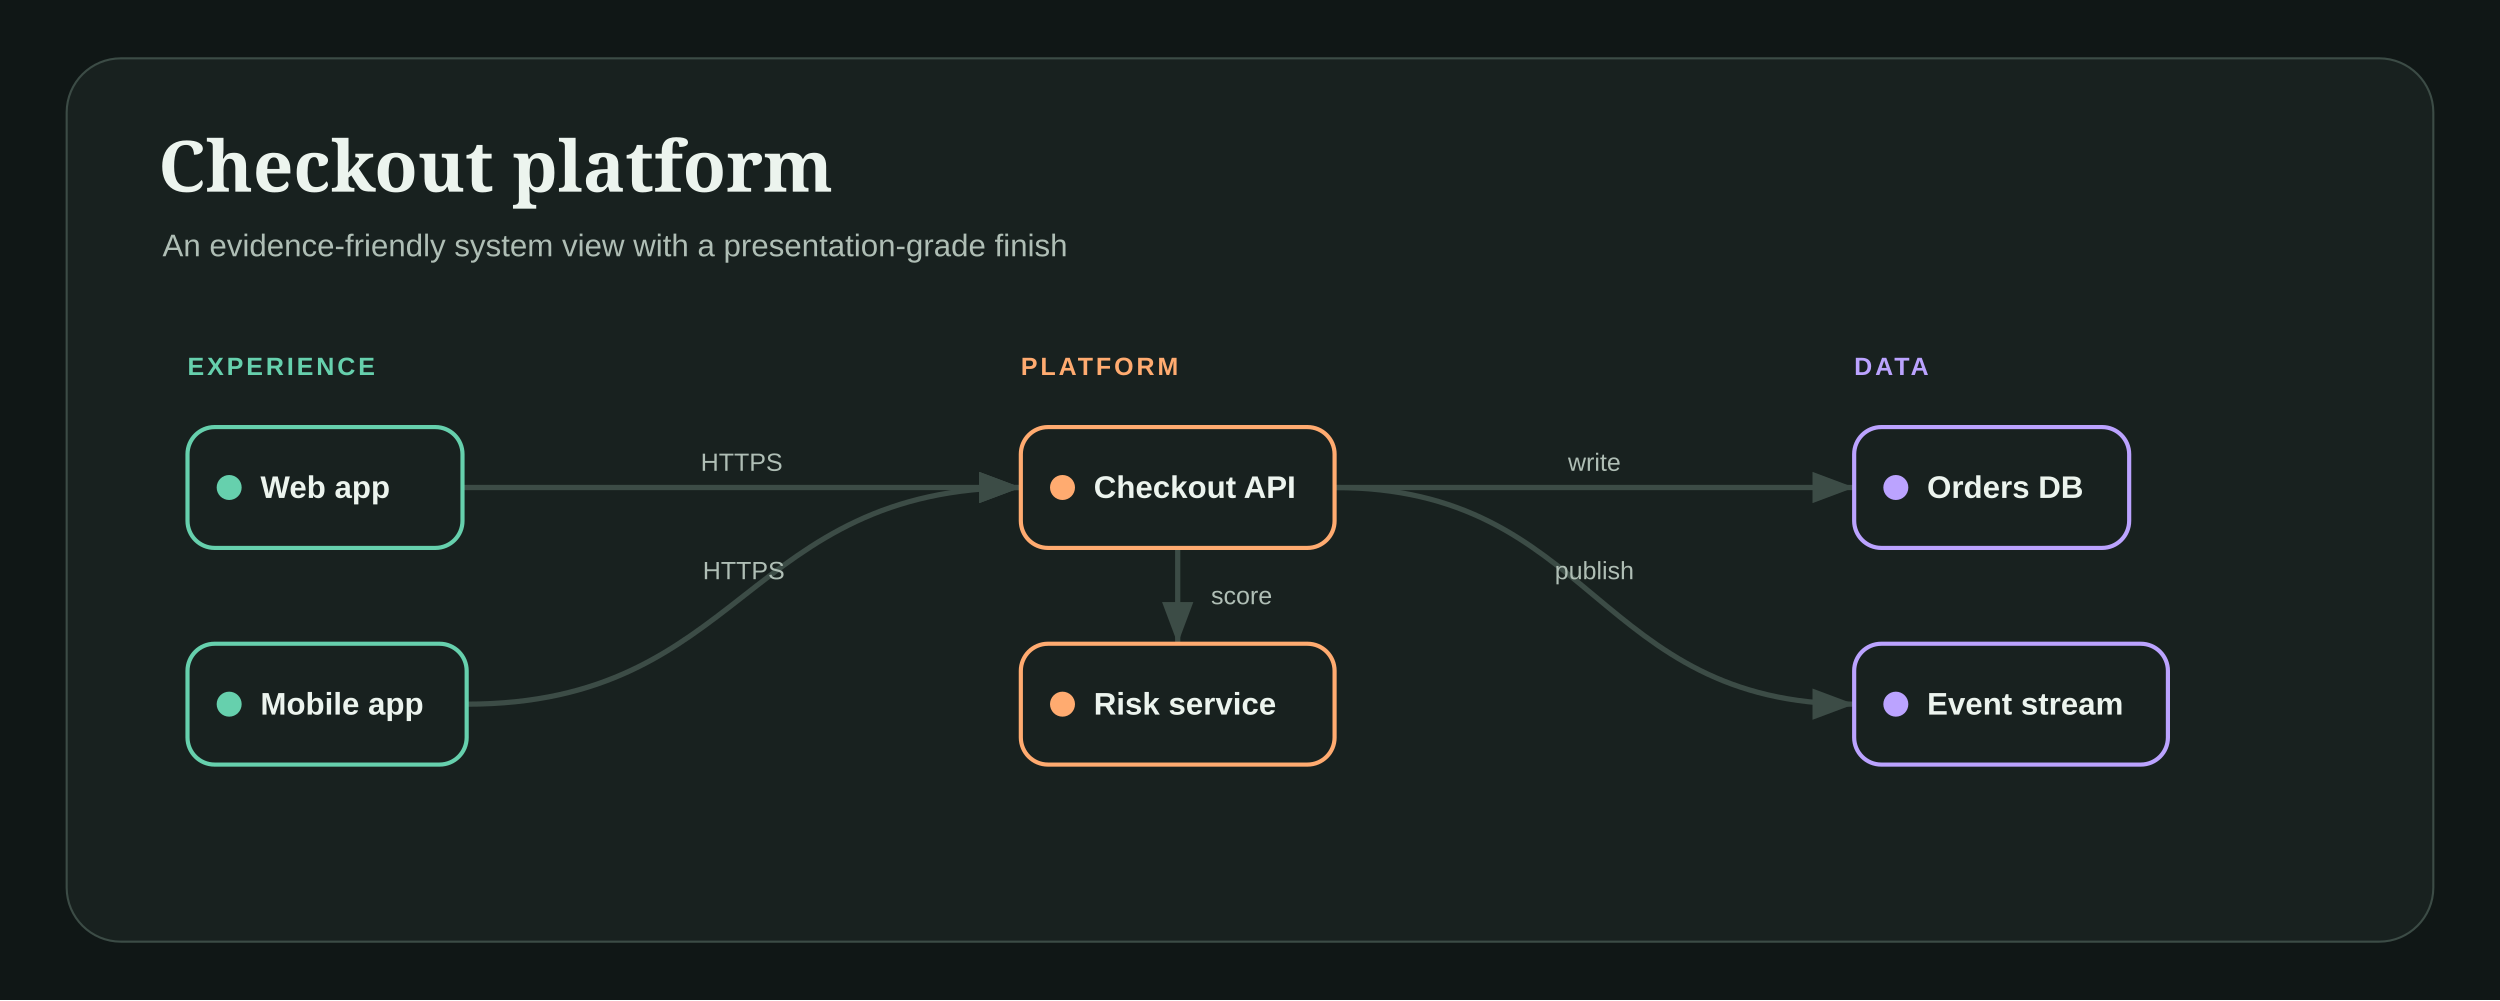
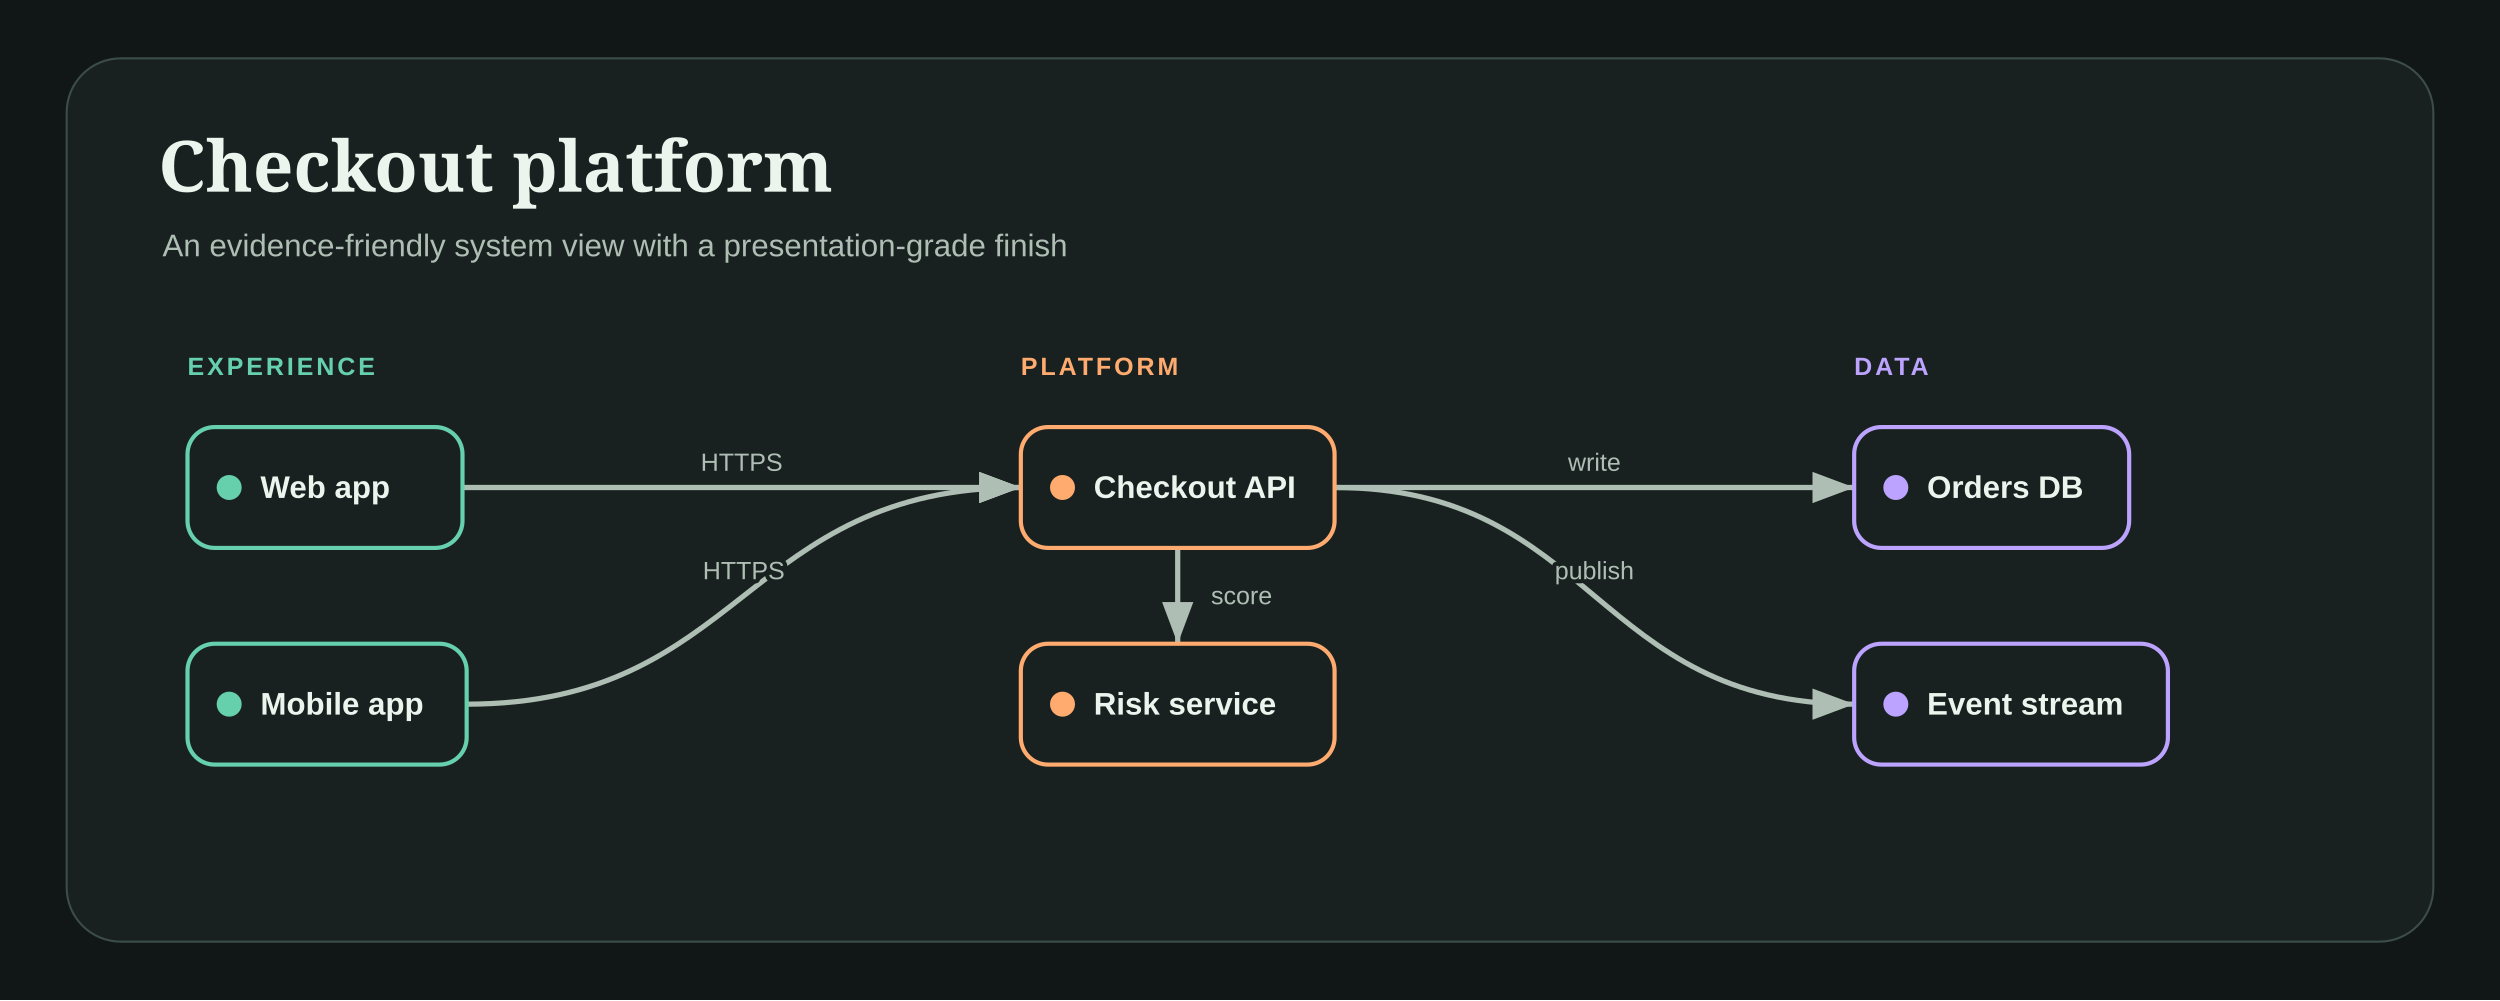
- <svg xmlns="http://www.w3.org/2000/svg" viewBox="0 0 1200 480" role="img" aria-labelledby="title desc">
+ <svg xmlns="http://www.w3.org/2000/svg" width="1200" height="480" viewBox="0 0 1200 480" lang="en" role="img" aria-labelledby="df-ff5sko-title df-ff5sko-desc">
  <rect width="1200" height="480" fill="#101716" />
  <rect x="32" y="28" width="1136" height="424" rx="26" fill="#18211f" stroke="#3c4c46" />
  <text x="76" y="92" font-family="Georgia, serif" font-size="34" fill="#ecf4ee" font-weight="700">Checkout platform</text>
-   <text x="78" y="123" font-family="Arial, sans-serif" font-size="15" fill="#afbeb5">An evidence-friendly system view with a presentation-grade finish</text>
+   <text x="78" y="123" font-family="Arial, Helvetica, sans-serif" font-size="15" fill="#afbeb5">An evidence-friendly system view with a presentation-grade finish</text>
  <defs>
-     <marker id="arrow" markerWidth="9" markerHeight="9" refX="8" refY="3" orient="auto">
-       <path d="M0,0 L0,6 L8,3 z" fill="#3c4c46" />
+     <marker id="df-ff5sko-arrow" markerWidth="9" markerHeight="9" refX="8" refY="3" orient="auto">
+       <path d="M0,0 L0,6 L8,3 z" fill="#afbeb5" />
    </marker>
  </defs>
-   <text x="90" y="180" font-family="Arial" font-size="12" font-weight="700" letter-spacing="1.4" fill="#66d0ad">EXPERIENCE</text>
-   <text x="490" y="180" font-family="Arial" font-size="12" font-weight="700" letter-spacing="1.4" fill="#ffab70">PLATFORM</text>
-   <text x="890" y="180" font-family="Arial" font-size="12" font-weight="700" letter-spacing="1.4" fill="#bba3ff">DATA</text>
-   <path d="M222 234 C356 234, 356 234, 490 234" fill="none" stroke="#3c4c46" stroke-width="2.5" marker-end="url(#arrow)" />
-   <text x="356" y="226" text-anchor="middle" font-family="Arial" font-size="12" fill="#afbeb5">HTTPS</text>
-   <path d="M224 338 C357 338, 357 234, 490 234" fill="none" stroke="#3c4c46" stroke-width="2.5" marker-end="url(#arrow)" />
-   <text x="357" y="278" text-anchor="middle" font-family="Arial" font-size="12" fill="#afbeb5">HTTPS</text>
-   <path d="M565.3 263 L565.3 309" fill="none" stroke="#3c4c46" stroke-width="2.5" marker-end="url(#arrow)" />
-   <text x="581.3" y="290" font-family="Arial" font-size="12" fill="#afbeb5">score</text>
-   <path d="M640.6 234 C765.3 234, 765.3 234, 890 234" fill="none" stroke="#3c4c46" stroke-width="2.5" marker-end="url(#arrow)" />
-   <text x="765.3" y="226" text-anchor="middle" font-family="Arial" font-size="12" fill="#afbeb5">write</text>
-   <path d="M640.6 234 C765.3 234, 765.3 338, 890 338" fill="none" stroke="#3c4c46" stroke-width="2.5" marker-end="url(#arrow)" />
-   <text x="765.3" y="278" text-anchor="middle" font-family="Arial" font-size="12" fill="#afbeb5">publish</text>
+   <text x="90" y="180" font-family="Arial, Helvetica, sans-serif" font-size="12" font-weight="700" letter-spacing="1.4" fill="#66d0ad">EXPERIENCE</text>
+   <text x="490" y="180" font-family="Arial, Helvetica, sans-serif" font-size="12" font-weight="700" letter-spacing="1.4" fill="#ffab70">PLATFORM</text>
+   <text x="890" y="180" font-family="Arial, Helvetica, sans-serif" font-size="12" font-weight="700" letter-spacing="1.4" fill="#bba3ff">DATA</text>
+   <path d="M222 234 C356 234, 356 234, 490 234" fill="none" stroke="#afbeb5" stroke-width="2.5" marker-end="url(#df-ff5sko-arrow)" />
+   <text x="356" y="226" text-anchor="middle" font-family="Arial, Helvetica, sans-serif" font-size="12" fill="#afbeb5" stroke="#18211f" stroke-width="4" stroke-linejoin="round" paint-order="stroke">HTTPS</text>
+   <path d="M224 338 C357 338, 357 234, 490 234" fill="none" stroke="#afbeb5" stroke-width="2.5" marker-end="url(#df-ff5sko-arrow)" />
+   <text x="357" y="278" text-anchor="middle" font-family="Arial, Helvetica, sans-serif" font-size="12" fill="#afbeb5" stroke="#18211f" stroke-width="4" stroke-linejoin="round" paint-order="stroke">HTTPS</text>
+   <path d="M565.3 263 L565.3 309" fill="none" stroke="#afbeb5" stroke-width="2.5" marker-end="url(#df-ff5sko-arrow)" />
+   <text x="581.3" y="290" text-anchor="start" font-family="Arial, Helvetica, sans-serif" font-size="12" fill="#afbeb5" stroke="#18211f" stroke-width="4" stroke-linejoin="round" paint-order="stroke">score</text>
+   <path d="M640.6 234 C765.3 234, 765.3 234, 890 234" fill="none" stroke="#afbeb5" stroke-width="2.5" marker-end="url(#df-ff5sko-arrow)" />
+   <text x="765.3" y="226" text-anchor="middle" font-family="Arial, Helvetica, sans-serif" font-size="12" fill="#afbeb5" stroke="#18211f" stroke-width="4" stroke-linejoin="round" paint-order="stroke">write</text>
+   <path d="M640.6 234 C765.3 234, 765.3 338, 890 338" fill="none" stroke="#afbeb5" stroke-width="2.5" marker-end="url(#df-ff5sko-arrow)" />
+   <text x="765.3" y="278" text-anchor="middle" font-family="Arial, Helvetica, sans-serif" font-size="12" fill="#afbeb5" stroke="#18211f" stroke-width="4" stroke-linejoin="round" paint-order="stroke">publish</text>
  <rect x="90" y="205" width="132" height="58" rx="13" fill="#18211f" stroke="#66d0ad" stroke-width="2" />
  <circle cx="110" cy="234" r="6" fill="#66d0ad" />
-   <text x="125" y="239" font-family="Arial" font-size="15" fill="#ecf4ee" font-weight="700" textLength="58.1" lengthAdjust="spacingAndGlyphs">Web app</text>
+   <text x="125" y="239" font-family="Arial, Helvetica, sans-serif" font-size="15" fill="#ecf4ee" font-weight="700" textLength="58.1" lengthAdjust="spacingAndGlyphs">Web app</text>
  <rect x="90" y="309" width="134" height="58" rx="13" fill="#18211f" stroke="#66d0ad" stroke-width="2" />
  <circle cx="110" cy="338" r="6" fill="#66d0ad" />
-   <text x="125" y="343" font-family="Arial" font-size="15" fill="#ecf4ee" font-weight="700" textLength="83.0" lengthAdjust="spacingAndGlyphs">Mobile app</text>
+   <text x="125" y="343" font-family="Arial, Helvetica, sans-serif" font-size="15" fill="#ecf4ee" font-weight="700" textLength="83.0" lengthAdjust="spacingAndGlyphs">Mobile app</text>
  <rect x="490" y="205" width="150.6" height="58" rx="13" fill="#18211f" stroke="#ffab70" stroke-width="2" />
  <circle cx="510" cy="234" r="6" fill="#ffab70" />
-   <text x="525" y="239" font-family="Arial" font-size="15" fill="#ecf4ee" font-weight="700" textLength="99.6" lengthAdjust="spacingAndGlyphs">Checkout API</text>
+   <text x="525" y="239" font-family="Arial, Helvetica, sans-serif" font-size="15" fill="#ecf4ee" font-weight="700" textLength="99.6" lengthAdjust="spacingAndGlyphs">Checkout API</text>
  <rect x="490" y="309" width="150.6" height="58" rx="13" fill="#18211f" stroke="#ffab70" stroke-width="2" />
  <circle cx="510" cy="338" r="6" fill="#ffab70" />
-   <text x="525" y="343" font-family="Arial" font-size="15" fill="#ecf4ee" font-weight="700" textLength="99.6" lengthAdjust="spacingAndGlyphs">Risk service</text>
+   <text x="525" y="343" font-family="Arial, Helvetica, sans-serif" font-size="15" fill="#ecf4ee" font-weight="700" textLength="99.6" lengthAdjust="spacingAndGlyphs">Risk service</text>
  <rect x="890" y="205" width="132" height="58" rx="13" fill="#18211f" stroke="#bba3ff" stroke-width="2" />
  <circle cx="910" cy="234" r="6" fill="#bba3ff" />
-   <text x="925" y="239" font-family="Arial" font-size="15" fill="#ecf4ee" font-weight="700" textLength="74.7" lengthAdjust="spacingAndGlyphs">Orders DB</text>
+   <text x="925" y="239" font-family="Arial, Helvetica, sans-serif" font-size="15" fill="#ecf4ee" font-weight="700" textLength="74.7" lengthAdjust="spacingAndGlyphs">Orders DB</text>
  <rect x="890" y="309" width="150.6" height="58" rx="13" fill="#18211f" stroke="#bba3ff" stroke-width="2" />
  <circle cx="910" cy="338" r="6" fill="#bba3ff" />
-   <text x="925" y="343" font-family="Arial" font-size="15" fill="#ecf4ee" font-weight="700" textLength="99.6" lengthAdjust="spacingAndGlyphs">Event stream</text>
+   <text x="925" y="343" font-family="Arial, Helvetica, sans-serif" font-size="15" fill="#ecf4ee" font-weight="700" textLength="99.6" lengthAdjust="spacingAndGlyphs">Event stream</text>
</svg>
